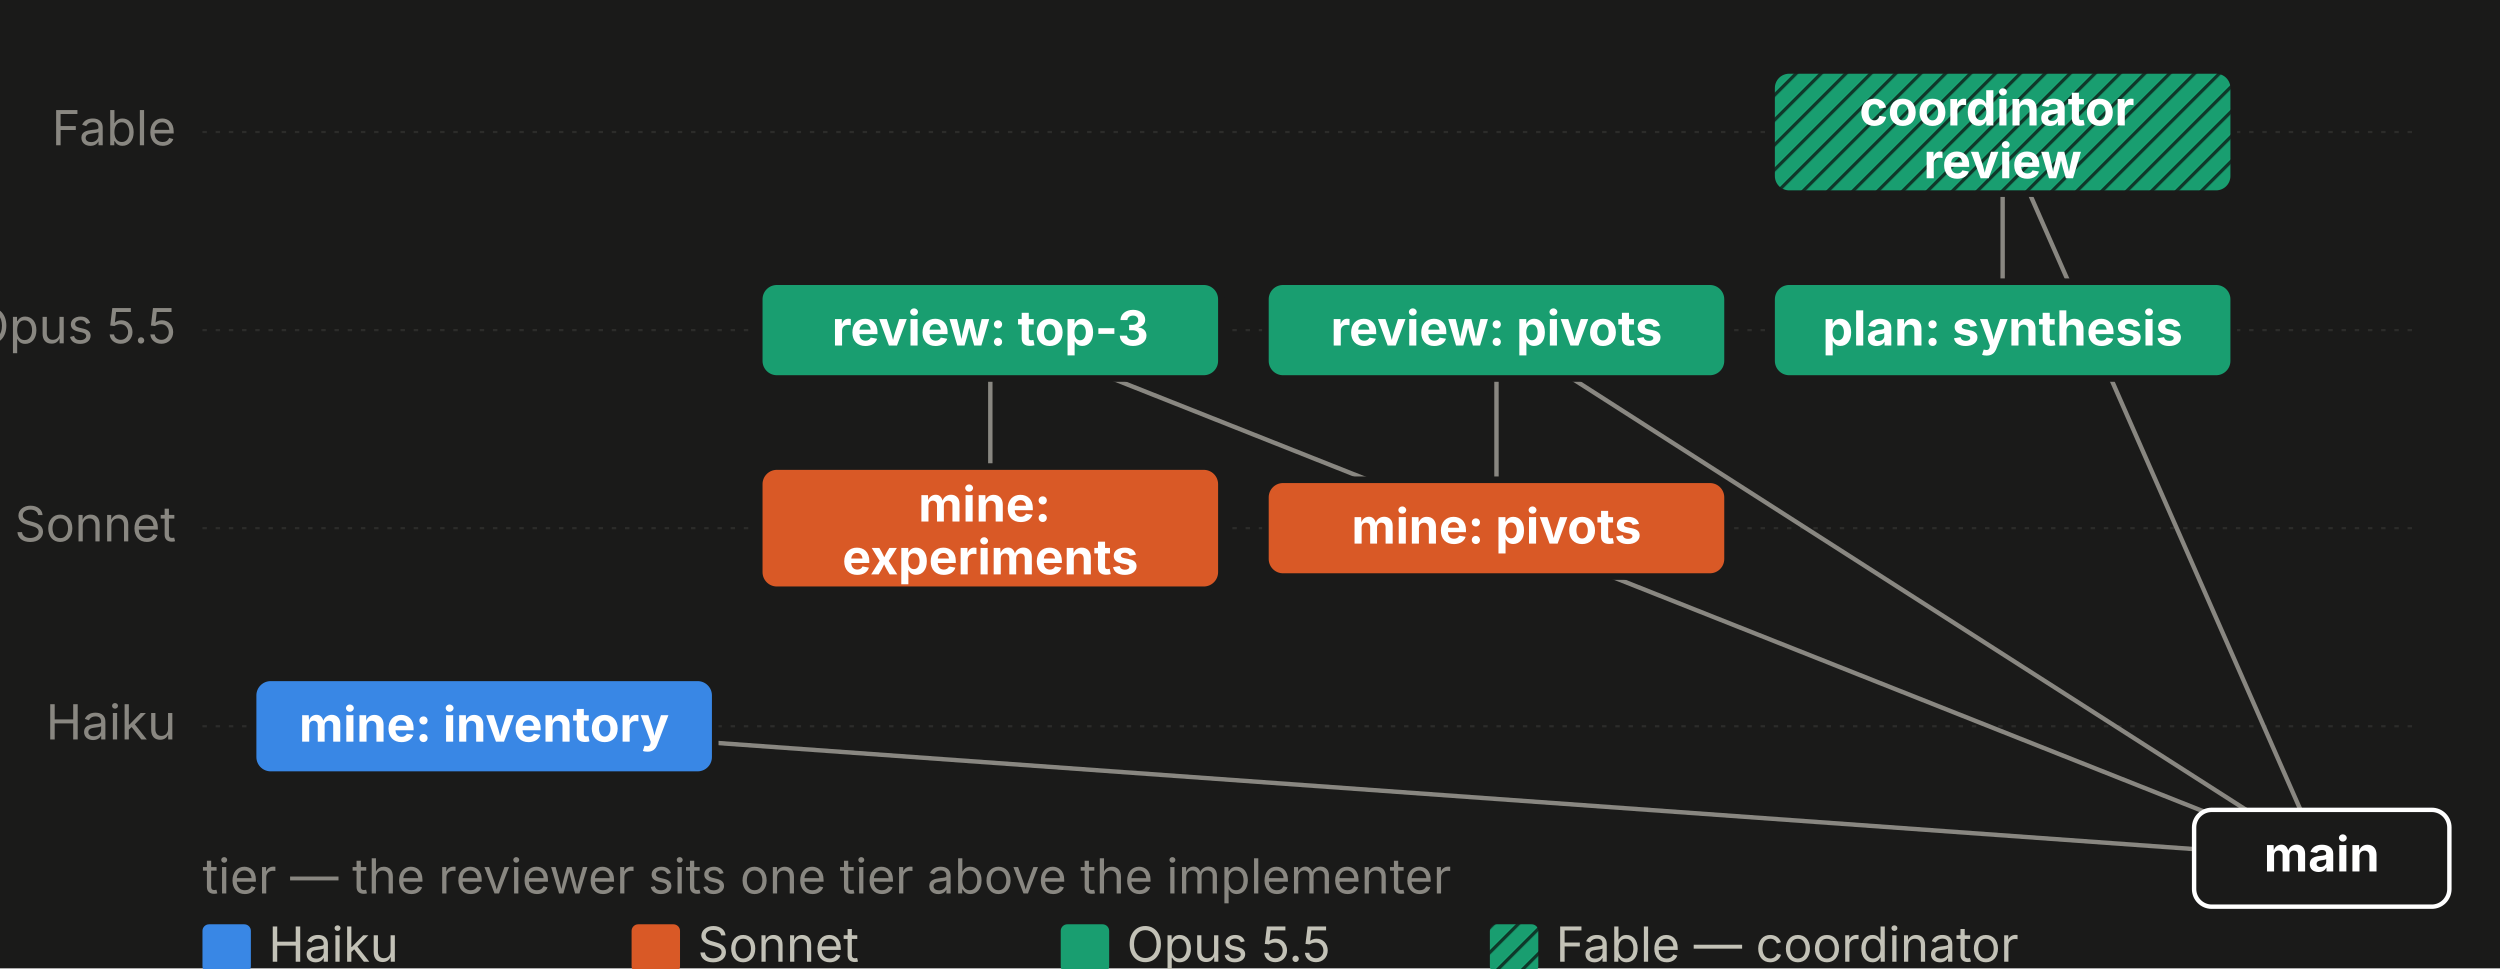
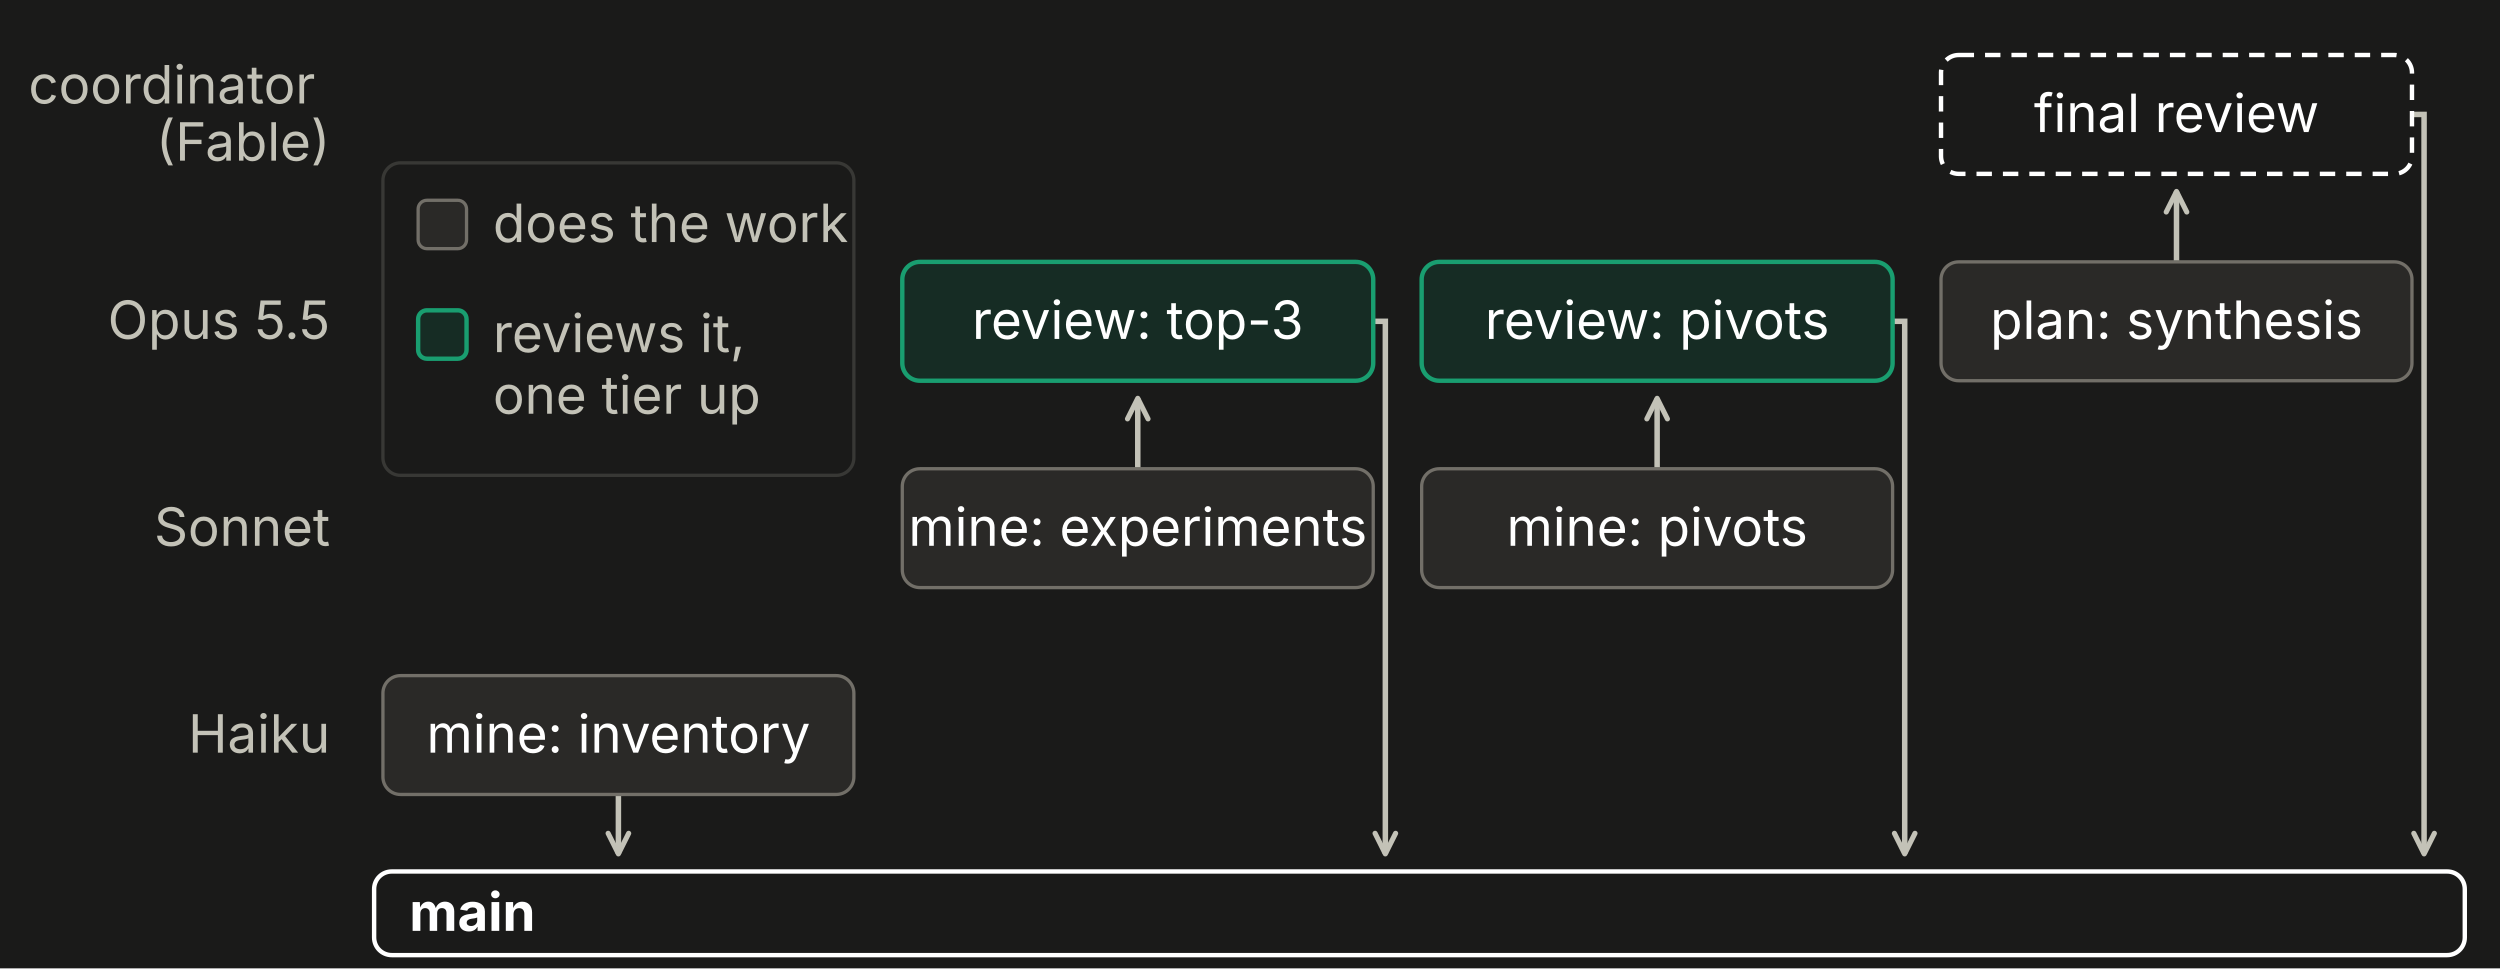
- <svg xmlns="http://www.w3.org/2000/svg" viewBox="0 0 1136 440" width="1136" height="440" font-family="system-ui, -apple-system, &quot;Segoe UI&quot;, sans-serif">
+ <svg xmlns="http://www.w3.org/2000/svg" viewBox="0 0 1136 440" width="1136" height="440" role="img" aria-labelledby="t d" font-family="system-ui, -apple-system, &quot;Segoe UI&quot;, sans-serif">
  <rect x="0" y="0" width="1136" height="440" fill="#1a1a19" />
  <defs>
-     <pattern id="hatch-fable" width="8" height="8" patternTransform="rotate(45)" patternUnits="userSpaceOnUse">
-       <rect width="8" height="8" fill="#199e70" />
-       <line x1="0" y1="0" x2="0" y2="8" stroke="#0f3b2c" stroke-width="3" />
-     </pattern>
-     <marker id="dag-arrow" markerWidth="10" markerHeight="10" refX="9" refY="3" orient="auto" markerUnits="strokeWidth">
-       <path d="M0,0 L0,6 L9,3 z" fill="#898781" />
+     <marker id="dag-arrow" viewBox="0 0 12 12" markerWidth="14" markerHeight="14" refX="10" refY="6" orient="auto" markerUnits="userSpaceOnUse">
+       <path d="M2,2 L10,6 L2,10" fill="none" stroke="#c3c2b7" stroke-width="2" stroke-linecap="round" stroke-linejoin="round" />
    </marker>
  </defs>
-   <text x="80" y="336" text-anchor="end" fill="#898781" font-size="22">Haiku</text>
-   <line x1="92" y1="330" x2="1096" y2="330" stroke="#2c2c2a" stroke-width="1" stroke-dasharray="2,4" />
-   <text x="80" y="246" text-anchor="end" fill="#898781" font-size="22">Sonnet</text>
-   <line x1="92" y1="240" x2="1096" y2="240" stroke="#2c2c2a" stroke-width="1" stroke-dasharray="2,4" />
-   <text x="80" y="156" text-anchor="end" fill="#898781" font-size="22">Opus 5.5</text>
-   <line x1="92" y1="150" x2="1096" y2="150" stroke="#2c2c2a" stroke-width="1" stroke-dasharray="2,4" />
-   <text x="80" y="66" text-anchor="end" fill="#898781" font-size="22">Fable</text>
-   <line x1="92" y1="60" x2="1096" y2="60" stroke="#2c2c2a" stroke-width="1" stroke-dasharray="2,4" />
-   <line x1="220" y1="330" x2="1055" y2="390" stroke="#898781" stroke-width="2" marker-end="url(#dag-arrow)" />
-   <line x1="450" y1="240" x2="450" y2="150" stroke="#898781" stroke-width="2" marker-end="url(#dag-arrow)" />
-   <line x1="450" y1="150" x2="1055" y2="390" stroke="#898781" stroke-width="2" marker-end="url(#dag-arrow)" />
-   <line x1="680" y1="240" x2="680" y2="150" stroke="#898781" stroke-width="2" marker-end="url(#dag-arrow)" />
-   <line x1="680" y1="150" x2="1055" y2="390" stroke="#898781" stroke-width="2" marker-end="url(#dag-arrow)" />
-   <line x1="910" y1="150" x2="910" y2="60" stroke="#898781" stroke-width="2" marker-end="url(#dag-arrow)" />
-   <line x1="910" y1="60" x2="1055" y2="390" stroke="#898781" stroke-width="2" marker-end="url(#dag-arrow)" />
-   <rect x="997" y="368" width="116" height="44" rx="8" fill="#1a1a19" stroke="#ffffff" stroke-width="2" />
-   <text x="1055" y="396" text-anchor="middle" fill="#ffffff" font-size="22" font-weight="700">main</text>
-   <rect x="115" y="308" width="210" height="44" rx="8" fill="#3987e5" stroke="#1a1a19" stroke-width="3" />
-   <text x="220" y="337" text-anchor="middle" fill="#ffffff" font-size="22" font-weight="700">
-     <tspan x="220" y="337">mine: inventory</tspan>
+   <text x="150" y="342" text-anchor="end" fill="#c3c2b7" font-size="24">
+     <tspan x="150" y="342">Haiku</tspan>
  </text>
-   <rect x="345" y="212" width="210" height="56" rx="8" fill="#d95926" stroke="#1a1a19" stroke-width="3" />
-   <text x="450" y="237" text-anchor="middle" fill="#ffffff" font-size="22" font-weight="700">
-     <tspan x="450" y="237">mine:</tspan>
-     <tspan x="450" y="261">experiments</tspan>
+   <text x="150" y="248" text-anchor="end" fill="#c3c2b7" font-size="24">
+     <tspan x="150" y="248">Sonnet</tspan>
  </text>
-   <rect x="345" y="128" width="210" height="44" rx="8" fill="#199e70" stroke="#1a1a19" stroke-width="3" />
-   <text x="450" y="157" text-anchor="middle" fill="#ffffff" font-size="22" font-weight="700">
-     <tspan x="450" y="157">review: top-3</tspan>
+   <text x="150" y="154" text-anchor="end" fill="#c3c2b7" font-size="24">
+     <tspan x="150" y="154">Opus 5.5</tspan>
  </text>
-   <rect x="575" y="218" width="210" height="44" rx="8" fill="#d95926" stroke="#1a1a19" stroke-width="3" />
-   <text x="680" y="247" text-anchor="middle" fill="#ffffff" font-size="22" font-weight="700">
-     <tspan x="680" y="247">mine: pivots</tspan>
+   <text x="150" y="47" text-anchor="end" fill="#c3c2b7" font-size="24">
+     <tspan x="150" y="47">coordinator</tspan>
+     <tspan x="150" y="73">(Fable)</tspan>
  </text>
-   <rect x="575" y="128" width="210" height="44" rx="8" fill="#199e70" stroke="#1a1a19" stroke-width="3" />
-   <text x="680" y="157" text-anchor="middle" fill="#ffffff" font-size="22" font-weight="700">
-     <tspan x="680" y="157">review: pivots</tspan>
+   <rect x="170" y="396" width="950" height="38" rx="8" fill="#1a1a19" stroke="#ffffff" stroke-width="2" />
+   <text x="186" y="423" fill="#ffffff" font-size="24" font-weight="700">main</text>
+   <line x1="281" y1="361" x2="281" y2="388" stroke="#c3c2b7" stroke-width="2.5" marker-end="url(#dag-arrow)" />
+   <line x1="517" y1="213" x2="517" y2="181" stroke="#c3c2b7" stroke-width="2.5" marker-end="url(#dag-arrow)" />
+   <path d="M 624 146 L 629.5 146 L 629.5 388" fill="none" stroke="#c3c2b7" stroke-width="2.5" marker-end="url(#dag-arrow)" />
+   <line x1="753" y1="213" x2="753" y2="181" stroke="#c3c2b7" stroke-width="2.5" marker-end="url(#dag-arrow)" />
+   <path d="M 860 146 L 865.5 146 L 865.5 388" fill="none" stroke="#c3c2b7" stroke-width="2.5" marker-end="url(#dag-arrow)" />
+   <line x1="989" y1="119" x2="989" y2="87" stroke="#c3c2b7" stroke-width="2.5" marker-end="url(#dag-arrow)" />
+   <path d="M 1096 52 L 1101.5 52 L 1101.5 388" fill="none" stroke="#c3c2b7" stroke-width="2.5" marker-end="url(#dag-arrow)" />
+   <rect x="174" y="307" width="214" height="54" rx="8" fill="#2a2927" stroke="#726f68" stroke-width="1.5" />
+   <text x="281" y="342" text-anchor="middle" fill="#ffffff" font-size="24">mine: inventory</text>
+   <rect x="410" y="213" width="214" height="54" rx="8" fill="#2a2927" stroke="#726f68" stroke-width="1.5" />
+   <text x="517" y="248" text-anchor="middle" fill="#ffffff" font-size="24">mine: experiments</text>
+   <rect x="410" y="119" width="214" height="54" rx="8" fill="#162c24" stroke="#199e70" stroke-width="2" />
+   <text x="517" y="154" text-anchor="middle" fill="#ffffff" font-size="24">review: top-3</text>
+   <rect x="646" y="213" width="214" height="54" rx="8" fill="#2a2927" stroke="#726f68" stroke-width="1.5" />
+   <text x="753" y="248" text-anchor="middle" fill="#ffffff" font-size="24">mine: pivots</text>
+   <rect x="646" y="119" width="214" height="54" rx="8" fill="#162c24" stroke="#199e70" stroke-width="2" />
+   <text x="753" y="154" text-anchor="middle" fill="#ffffff" font-size="24">review: pivots</text>
+   <rect x="882" y="119" width="214" height="54" rx="8" fill="#2a2927" stroke="#726f68" stroke-width="1.5" />
+   <text x="989" y="154" text-anchor="middle" fill="#ffffff" font-size="24">plan: synthesis</text>
+   <rect x="882" y="25" width="214" height="54" rx="8" fill="#1a1a19" stroke="#ffffff" stroke-width="2" stroke-dasharray="7 5" />
+   <text x="989" y="60" text-anchor="middle" fill="#ffffff" font-size="24">final review</text>
+   <rect x="174" y="74" width="214" height="142" rx="8" fill="none" stroke="#383835" stroke-width="1.5" />
+   <rect x="190" y="91" width="22" height="22" rx="4" fill="#2a2927" stroke="#726f68" stroke-width="1.5" />
+   <text x="224" y="110" fill="#c3c2b7" font-size="24">
+     <tspan x="224" y="110">does the work</tspan>
  </text>
-   <rect x="805" y="128" width="210" height="44" rx="8" fill="#199e70" stroke="#1a1a19" stroke-width="3" />
-   <text x="910" y="157" text-anchor="middle" fill="#ffffff" font-size="22" font-weight="700">
-     <tspan x="910" y="157">plan: synthesis</tspan>
+   <rect x="190" y="141" width="22" height="22" rx="4" fill="#162c24" stroke="#199e70" stroke-width="2" />
+   <text x="224" y="160" fill="#c3c2b7" font-size="24">
+     <tspan x="224" y="160">reviews it,</tspan>
+     <tspan x="224" y="188">one tier up</tspan>
  </text>
-   <rect x="805" y="32" width="210" height="56" rx="8" fill="url(#hatch-fable)" stroke="#1a1a19" stroke-width="3" />
-   <text x="910" y="57" text-anchor="middle" fill="#ffffff" font-size="22" font-weight="700">
-     <tspan x="910" y="57">coordinator</tspan>
-     <tspan x="910" y="81">review</tspan>
-   </text>
-   <text x="92" y="406" fill="#898781" font-size="22">tier — the reviewer sits one tier above the implementer</text>
-   <rect x="92" y="420" width="22" height="22" rx="3" fill="#3987e5" />
-   <text x="122" y="437" fill="#c3c2b7" font-size="22">Haiku</text>
-   <rect x="287" y="420" width="22" height="22" rx="3" fill="#d95926" />
-   <text x="317" y="437" fill="#c3c2b7" font-size="22">Sonnet</text>
-   <rect x="482" y="420" width="22" height="22" rx="3" fill="#199e70" />
-   <text x="512" y="437" fill="#c3c2b7" font-size="22">Opus 5.5</text>
-   <rect x="677" y="420" width="22" height="22" rx="3" fill="url(#hatch-fable)" />
-   <text x="707" y="437" fill="#c3c2b7" font-size="22">Fable — coordinator</text>
</svg>
